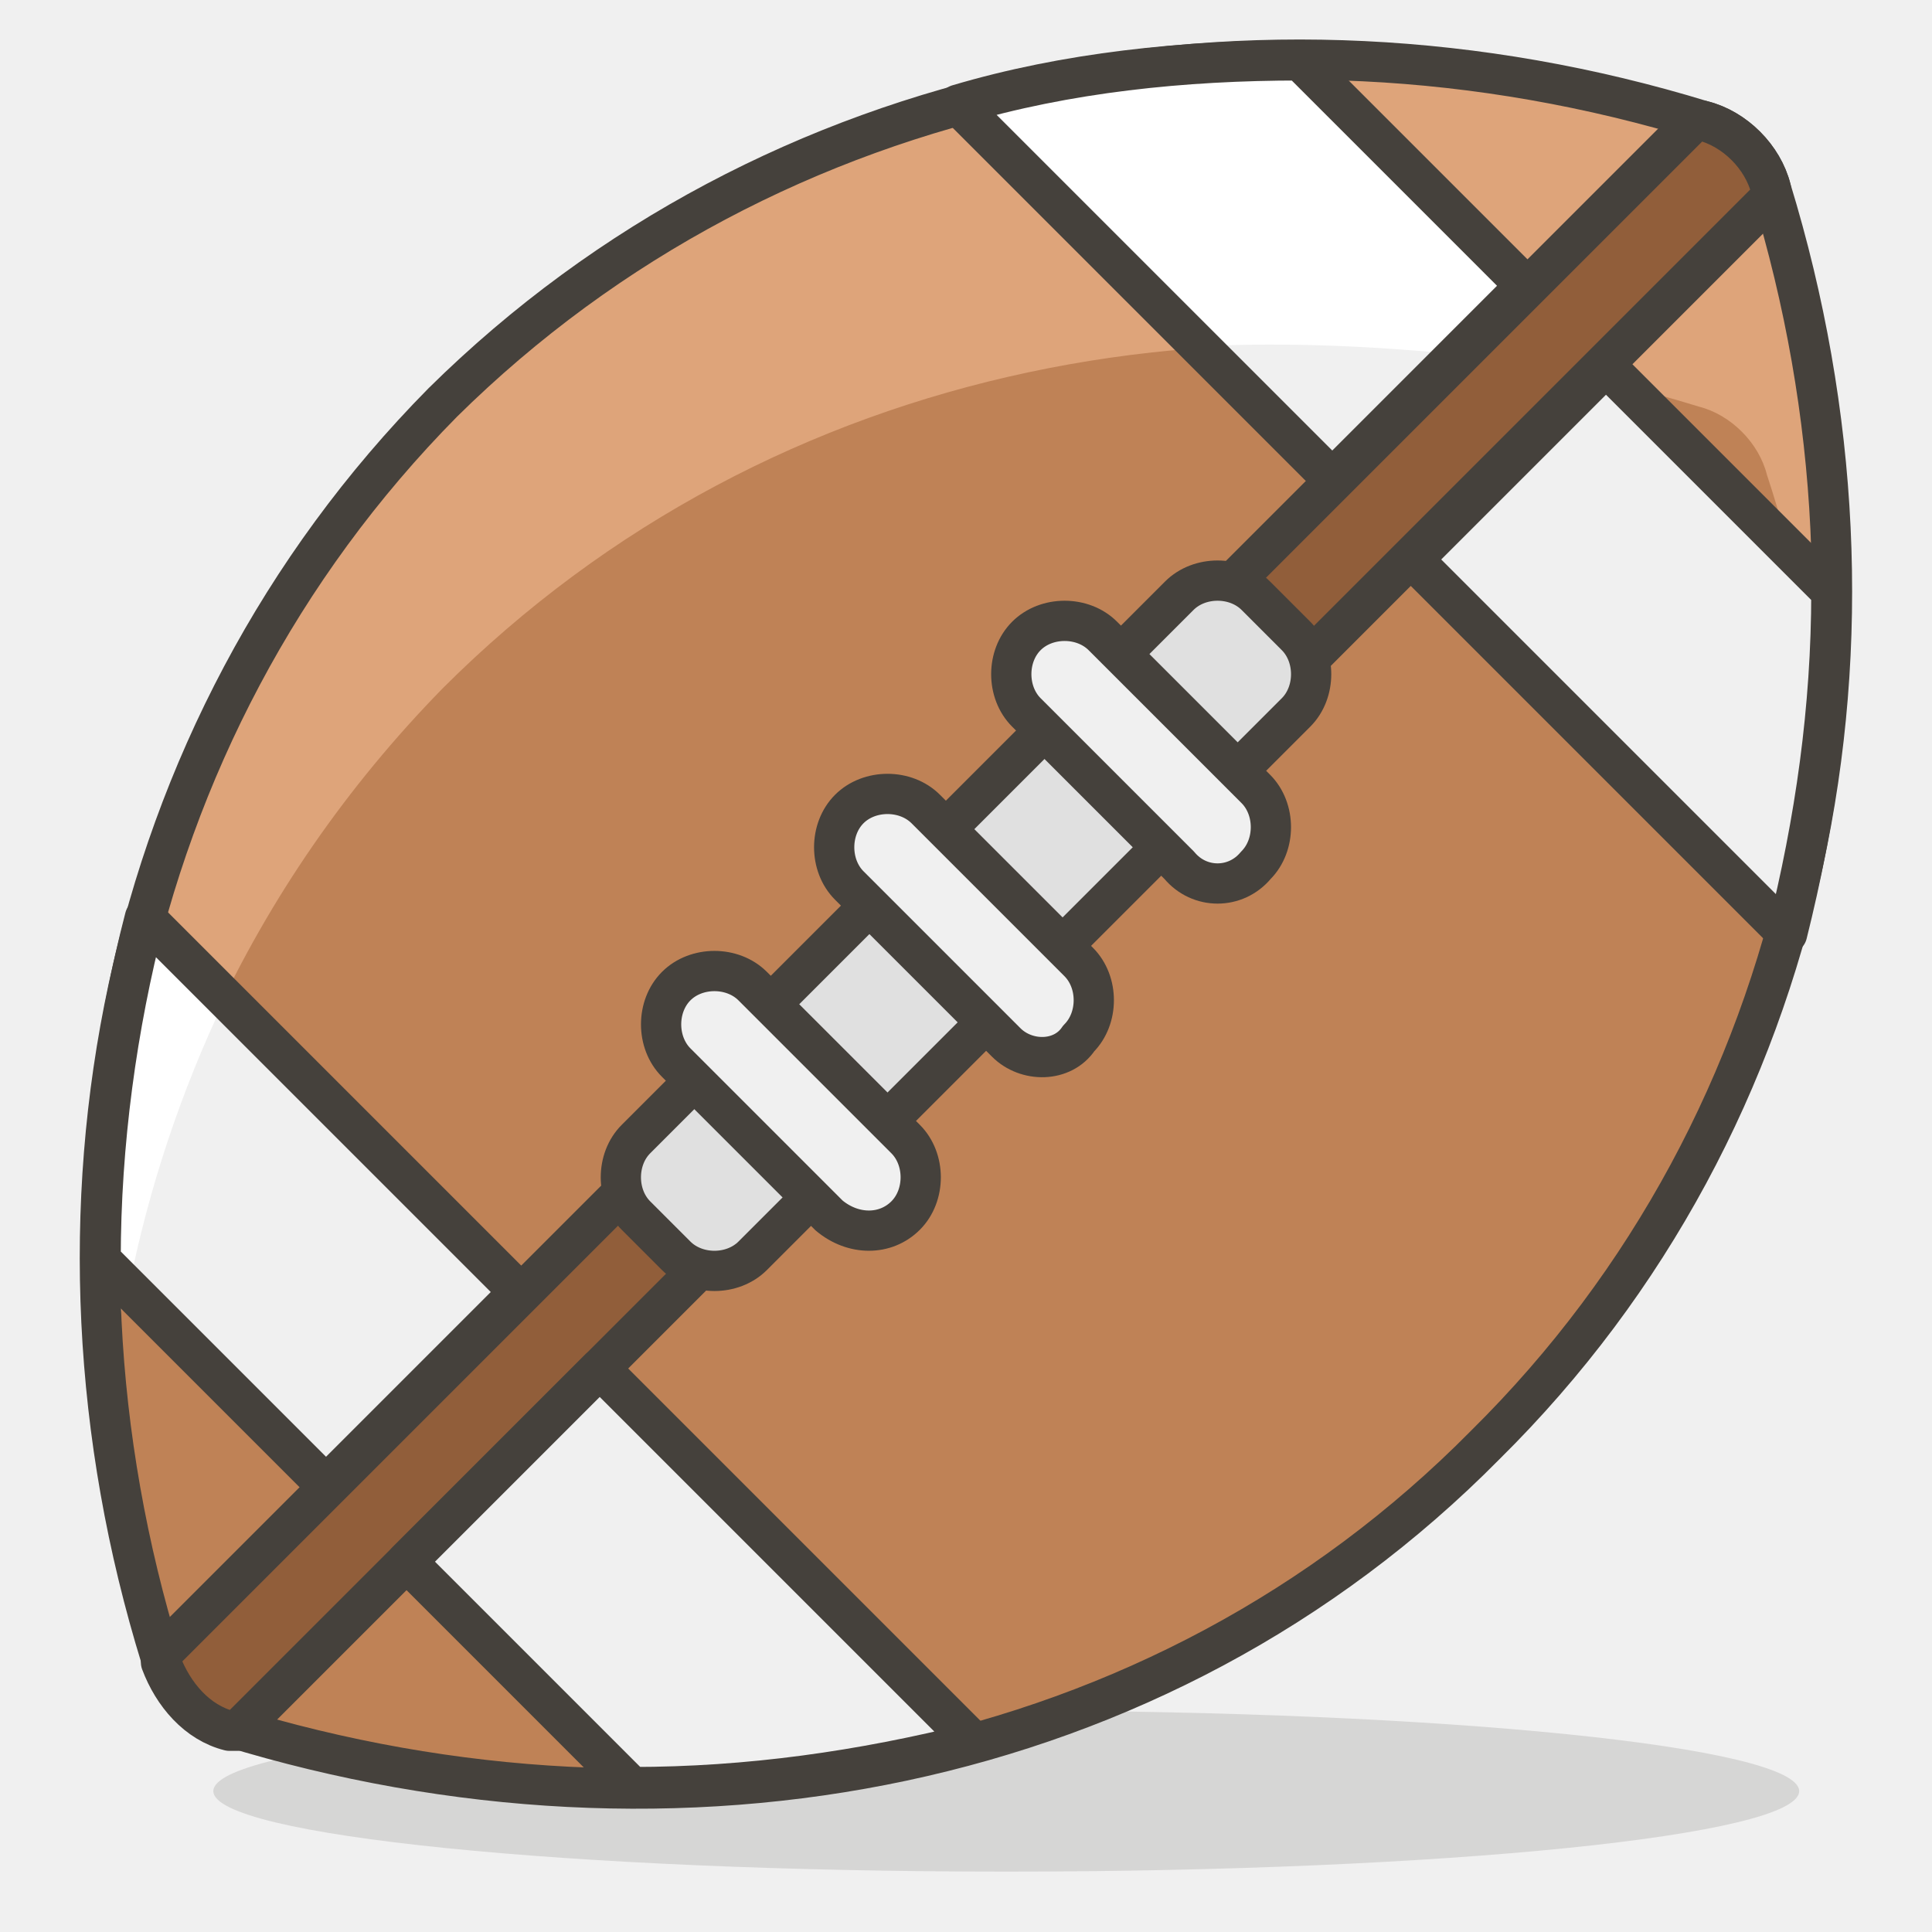
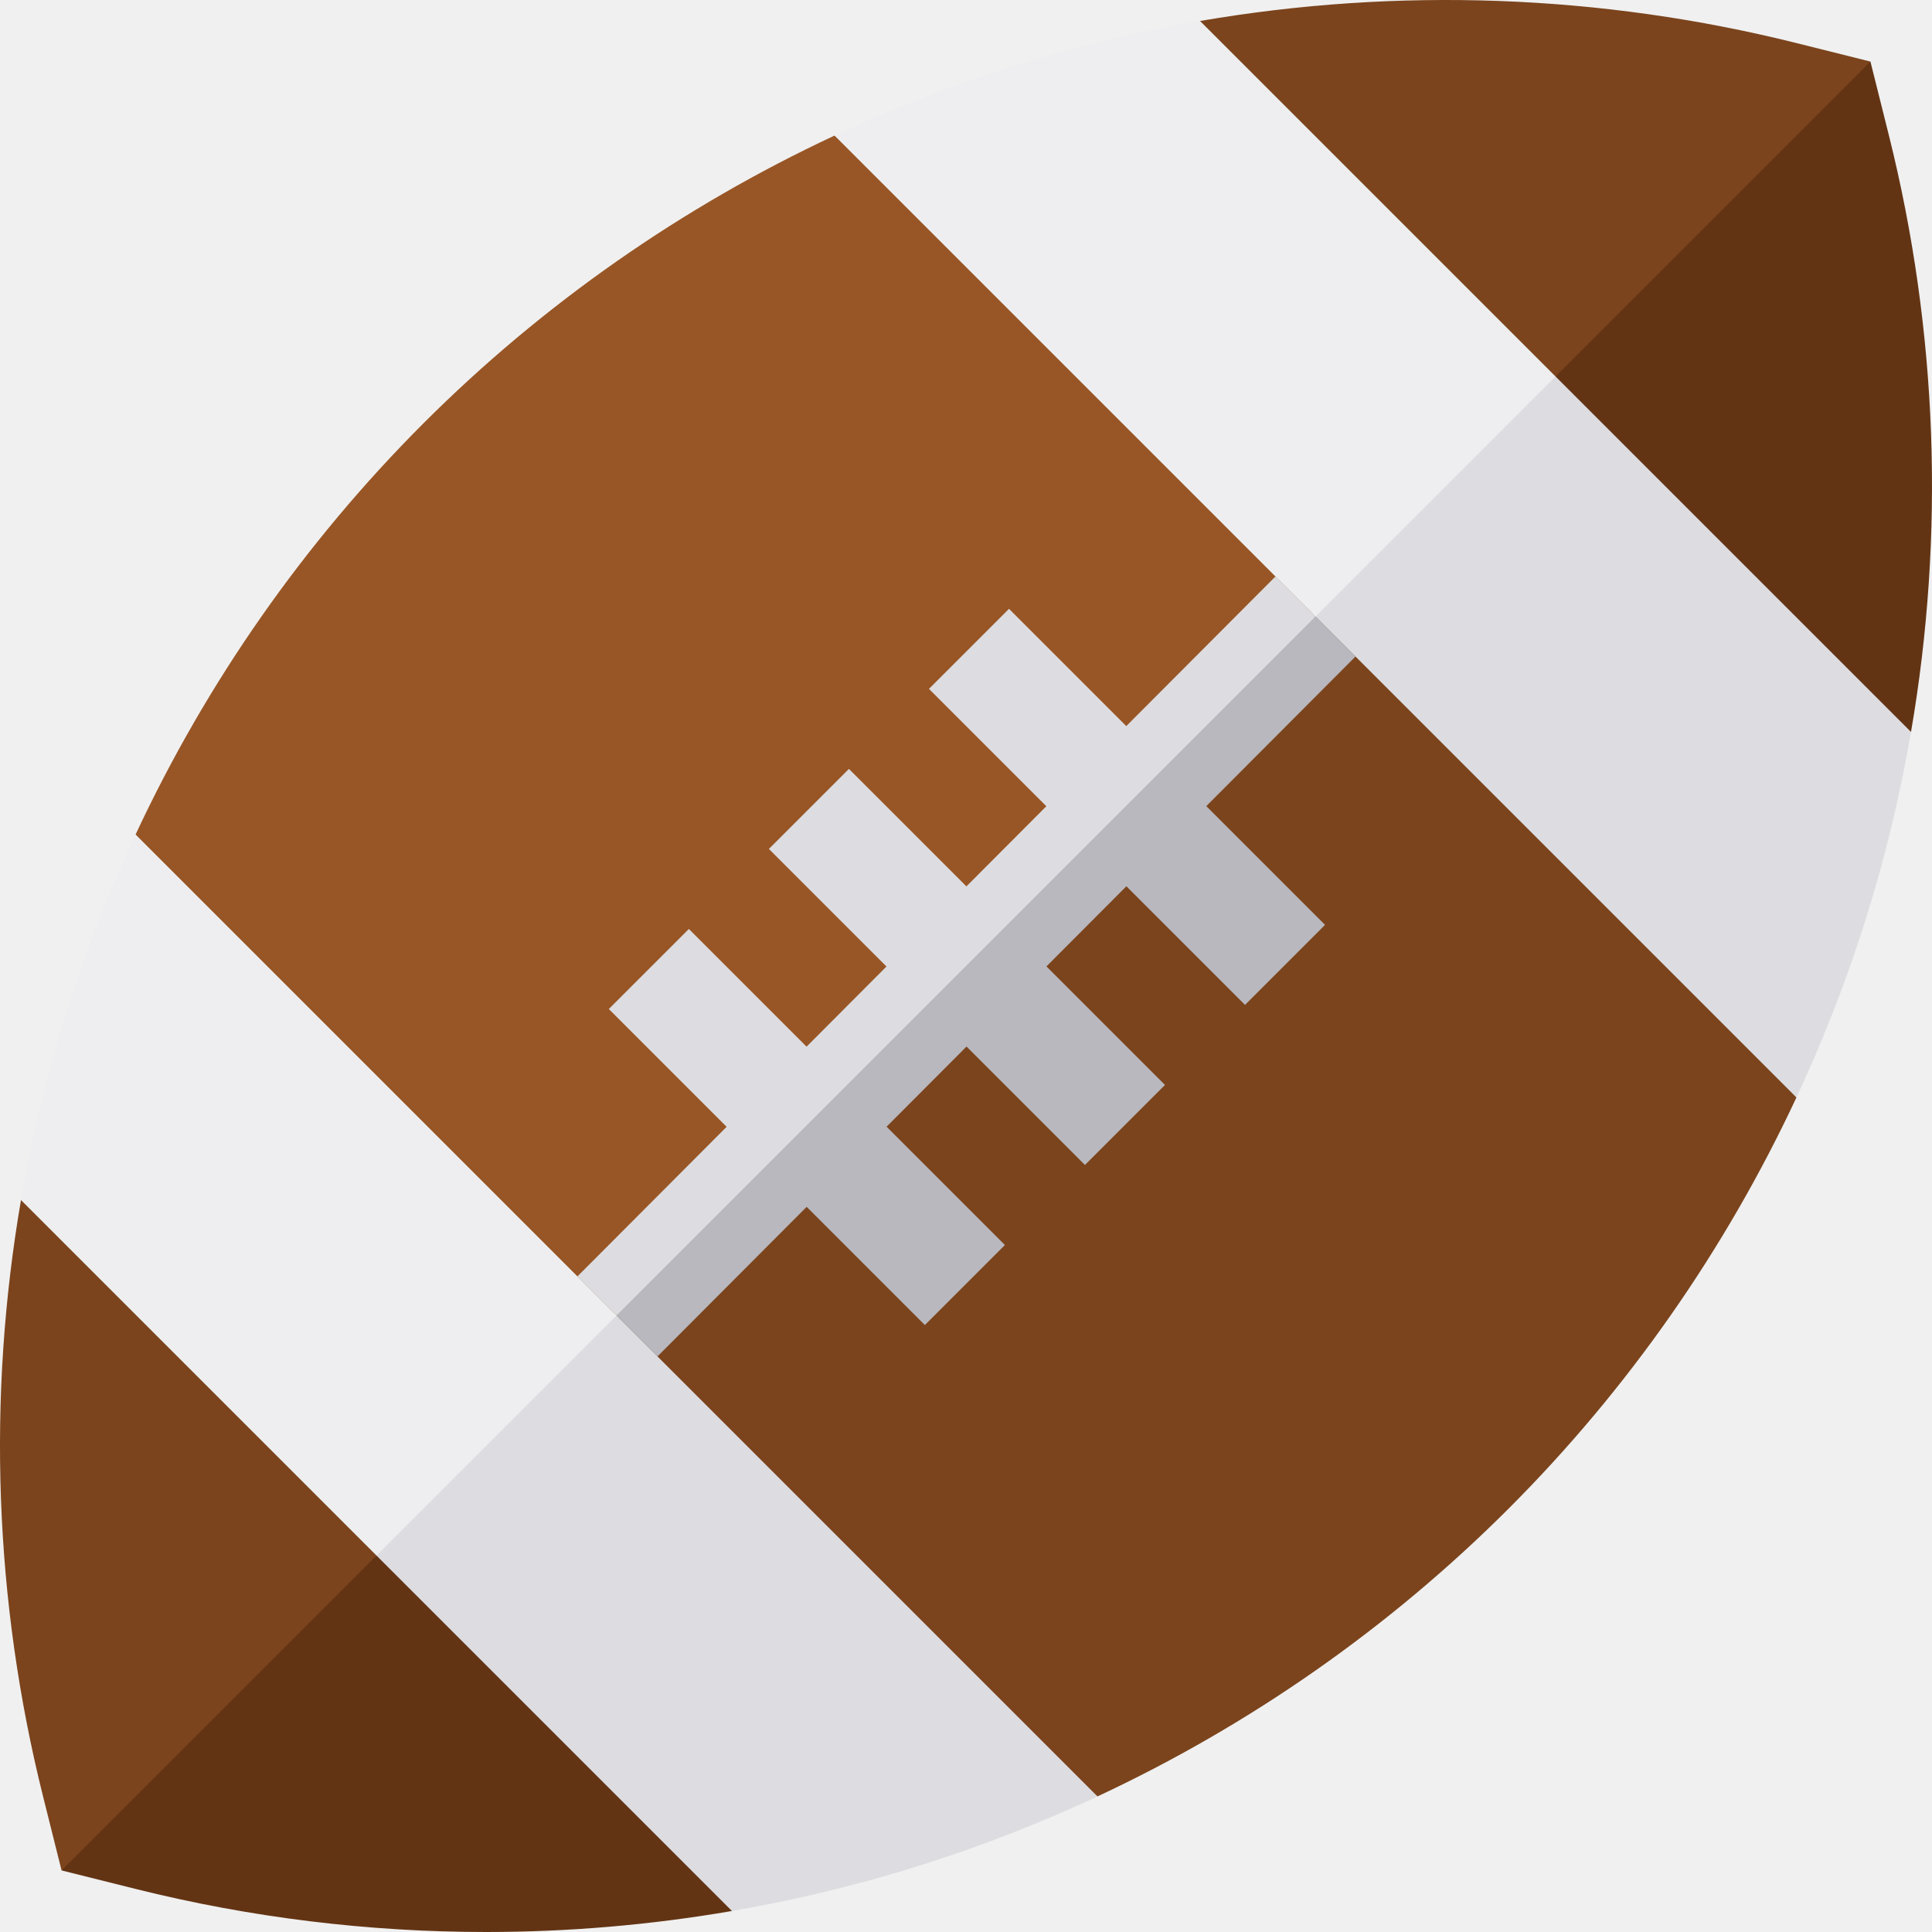
- <svg xmlns="http://www.w3.org/2000/svg" version="1.1" x="0px" y="0px" viewBox="0 0 48 48" style="enable-background:new 0 0 48 48;" xml:space="preserve">
-   <style type="text/css">
- 	.st0{fill:#FFD4C3;stroke:#504B46;stroke-linecap:round;stroke-linejoin:round;stroke-miterlimit:10;}
- 	.st1{fill:#FFC258;}
- 	.st2{fill:#4F4B45;}
- 	.st3{fill:#FABFA5;}
- 	.st4{fill:none;stroke:#504B46;stroke-linecap:round;stroke-linejoin:round;stroke-miterlimit:10;}
- 	.Graphic_x0020_Style{opacity:0.15;fill:#45413C;}
- 	.st5{opacity:0.15;fill:#45413C;}
- 	.st6{fill:#DEBB7E;stroke:#45413C;stroke-linecap:round;stroke-linejoin:round;stroke-miterlimit:10;}
- 	.st7{fill:#F0D5A8;}
- 	.st8{fill:#F7E5C6;}
- 	.st9{fill:#DEBB7E;}
- 	.st10{fill:none;stroke:#45413C;stroke-linecap:round;stroke-linejoin:round;stroke-miterlimit:10;}
- 	.st11{fill:#FFE500;}
- 	.st12{fill:#EBCB00;}
- 	.st13{fill:none;stroke:#EBCB00;stroke-linecap:round;stroke-linejoin:round;stroke-miterlimit:10;}
- 	.st14{fill:#FF6242;stroke:#45413C;stroke-linecap:round;stroke-linejoin:round;stroke-miterlimit:10;}
- 	.st15{fill:#FFFFFF;stroke:#45413C;stroke-linecap:round;stroke-linejoin:round;stroke-miterlimit:10;}
- 	.st16{fill:#E5F8FF;}
- 	.st17{fill:#FFFFFF;}
- 	.st18{fill:#E8F4FA;}
- 	.st19{fill:#E8F4FA;stroke:#45413C;stroke-linecap:round;stroke-linejoin:round;stroke-miterlimit:10;}
- 	.st20{fill:#FFCCDD;}
- 	.st21{fill:#FFB0CA;stroke:#45413C;stroke-linecap:round;stroke-linejoin:round;stroke-miterlimit:10;}
- 	.st22{fill:#FF87AF;stroke:#45413C;stroke-linecap:round;stroke-linejoin:round;stroke-miterlimit:10;}
- 	.st23{fill:#E5F8FF;stroke:#45413C;stroke-linecap:round;stroke-linejoin:round;stroke-miterlimit:10;}
- 	.st24{fill:#BF8256;stroke:#45413C;stroke-linecap:round;stroke-linejoin:round;stroke-miterlimit:10;}
- 	.st25{fill:#9CEB60;}
- 	.st26{fill:#6DD627;}
- 	.st27{fill:#C8FFA1;}
- 	.st28{fill:#FFFACF;}
- 	.st29{fill:#FF87AF;}
- 	.st30{fill:#FFB0CA;}
- 	.st31{fill:#FF6196;}
- 	.st32{fill:#FFCCDD;stroke:#45413C;stroke-linecap:round;stroke-linejoin:round;stroke-miterlimit:10;}
- 	.st33{fill:#FF6196;stroke:#45413C;stroke-linecap:round;stroke-linejoin:round;stroke-miterlimit:10;}
- 	.st34{fill:#FFE5EE;}
- 	.st35{fill:#00B8F0;}
- 	.st36{fill:#4ACFFF;}
- 	.st37{fill:#BF8256;}
- 	.st38{fill:#DEA47A;}
- 	.st39{fill:#915E3A;}
- 	.st40{fill:#FFF5E3;}
- 	.st41{fill:#F0F0F0;}
- 	.st42{fill:#8CA4B8;}
- 	.st43{fill:#627B8C;}
- 	.st44{fill:#C0DCEB;}
- 	.st45{fill:#FFF48C;}
- 	.st46{fill:#FFE500;stroke:#45413C;stroke-linecap:round;stroke-linejoin:round;stroke-miterlimit:10;}
- 	.st47{fill:#FFAA54;}
- 	.st48{fill:#6DD627;stroke:#45413C;stroke-linecap:round;stroke-linejoin:round;stroke-miterlimit:10;}
- 	.st49{fill:#FF8A14;}
- 	.st50{fill:#FFCC99;}
- 	.st51{fill:#EBCB00;stroke:#45413C;stroke-linecap:round;stroke-linejoin:round;stroke-miterlimit:10;}
- 	.st52{fill:#00F5BC;stroke:#45413C;stroke-linecap:round;stroke-linejoin:round;stroke-miterlimit:10;}
- 	.st53{fill:#BF8DF2;stroke:#45413C;stroke-linecap:round;stroke-linejoin:round;stroke-miterlimit:10;}
- 	.st54{fill:#FF8A14;stroke:#45413C;stroke-linecap:round;stroke-linejoin:round;stroke-miterlimit:10;}
- 	.st55{fill:#4AEFF7;stroke:#45413C;stroke-linecap:round;stroke-linejoin:round;stroke-miterlimit:10;}
- 	.st56{fill:#FFF48C;stroke:#45413C;stroke-linecap:round;stroke-linejoin:round;stroke-miterlimit:10;}
- 	.st57{fill:#FF6242;}
- 	.st58{fill:#E04122;}
- 	.st59{fill:#46B000;}
- 	.st60{fill:none;stroke:#45413C;stroke-miterlimit:10;}
- 	.st61{fill:#00B8F0;stroke:#45413C;stroke-linecap:round;stroke-linejoin:round;stroke-miterlimit:10;}
- 	.st62{fill:#FF866E;}
- 	.st63{fill:#9F5AE5;stroke:#45413C;stroke-linecap:round;stroke-linejoin:round;stroke-miterlimit:10;}
- 	.st64{fill:#E4FFD1;}
- 	.st65{fill:#FFFEF2;}
- 	.st66{fill:#B89558;}
- 	.st67{fill:none;stroke:#915E3A;stroke-linecap:round;stroke-linejoin:round;stroke-miterlimit:10;}
- 	.st68{fill:#915E3A;stroke:#45413C;stroke-linecap:round;stroke-linejoin:round;stroke-miterlimit:10;}
- 	.st69{fill:#BF8DF2;}
- 	.st70{fill:#9F5AE5;}
- 	.st71{fill:#DABFF5;}
- 	.st72{fill:none;stroke:#45413C;stroke-linejoin:round;stroke-miterlimit:10;}
- 	.st73{fill:#656769;}
- 	.st74{fill:#87898C;}
- 	.st75{fill:#E0E0E0;}
- 	.st76{fill:#BDBEC0;}
- 	.st77{fill:#656769;stroke:#45413C;stroke-linecap:round;stroke-linejoin:round;stroke-miterlimit:10;}
- 	.st78{fill:#45413C;stroke:#45413C;stroke-linecap:round;stroke-linejoin:round;stroke-miterlimit:10;}
- 	.st79{fill:#FFA694;}
- 	.st80{fill:#E04122;stroke:#45413C;stroke-linecap:round;stroke-linejoin:round;stroke-miterlimit:10;}
- 	.st81{fill:#E0E0E0;stroke:#45413C;stroke-linecap:round;stroke-linejoin:round;stroke-miterlimit:10;}
- 	.st82{fill:#F0F0F0;stroke:#45413C;stroke-linecap:round;stroke-linejoin:round;stroke-miterlimit:10;}
- 	.st83{fill:#DAEDF7;}
- 	.st84{fill:#BDBEC0;stroke:#45413C;stroke-linecap:round;stroke-linejoin:round;stroke-miterlimit:10;}
- 	.st85{fill:#87898C;stroke:#45413C;stroke-linecap:round;stroke-linejoin:round;stroke-miterlimit:10;}
- 	.st86{fill:#00DFEB;}
- 	.st87{fill:#4AEFF7;}
- 	.st88{fill:#DAEDF7;stroke:#45413C;stroke-linecap:round;stroke-linejoin:round;stroke-miterlimit:10;}
- 	.st89{fill:#FFDA8F;}
- 	.st90{fill:#FFBE3D;}
- 	.st91{fill:#FFE9BD;}
- 	.st92{fill:#DEA47A;stroke:#45413C;stroke-linecap:round;stroke-linejoin:round;stroke-miterlimit:10;}
- 	.st93{fill:#45413C;}
- 	.st94{fill:#F0C2A1;}
- 	.st95{fill:none;stroke:#45413C;stroke-width:1.006;stroke-linecap:round;stroke-linejoin:round;stroke-miterlimit:10;}
- 	.st96{fill:#525252;}
- 	.st97{fill:#EB6D00;stroke:#45413C;stroke-linecap:round;stroke-linejoin:round;stroke-miterlimit:10;}
- 	.st98{fill:#EB6D00;}
- 	.st99{fill:#E5FEFF;}
- 	.st100{fill:#FF866E;stroke:#45413C;stroke-linecap:round;stroke-linejoin:round;stroke-miterlimit:10;}
- 	.st101{fill:#627B8C;stroke:#45413C;stroke-linecap:round;stroke-linejoin:round;stroke-miterlimit:10;}
- 	.st102{fill:#FFFCE5;stroke:#45413C;stroke-linecap:round;stroke-linejoin:round;stroke-miterlimit:10;}
- 	.st103{fill:#A6FBFF;}
- 	.st104{fill:#D9FDFF;}
- 	.st105{fill:#FFFACF;stroke:#45413C;stroke-linecap:round;stroke-linejoin:round;stroke-miterlimit:10;}
- 	.st106{fill:#B8ECFF;}
- 	.st107{fill:#FFCABF;}
- 	.st108{fill:#E5FFF9;}
- 	.st109{fill:#C8FFA1;stroke:#45413C;stroke-linecap:round;stroke-linejoin:round;stroke-miterlimit:10;}
- 	.st110{fill:#4CF4FC;}
- 	.st111{fill:#F0D5A8;stroke:#45413C;stroke-linecap:round;stroke-linejoin:round;stroke-miterlimit:10;}
- 	.st112{fill:#FFDCD1;stroke:#45413C;stroke-linecap:round;stroke-linejoin:round;stroke-miterlimit:10;}
- 	.st113{fill:#80DDFF;}
- 	.st114{fill:#46B000;stroke:#45413C;stroke-linecap:round;stroke-linejoin:round;stroke-miterlimit:10;}
- 	.st115{fill:#4ACFFF;stroke:#45413C;stroke-linecap:round;stroke-linejoin:round;stroke-miterlimit:10;}
- 	.st116{fill:#ADC4D9;}
- 	.st117{fill:#BDBEC0;stroke:#45413C;stroke-width:1.006;stroke-linecap:round;stroke-linejoin:round;stroke-miterlimit:10;}
- 	.st118{fill:#FFFCE5;}
- 	.st119{fill:#947746;}
- 	.st120{fill:#525252;stroke:#45413C;stroke-linecap:round;stroke-linejoin:round;stroke-miterlimit:10;}
- </style>
-   <symbol id="New_Symbol_14" viewBox="-6.5 -6.5 13 13">
-     <path class="st0" d="M0-6c2.2,0,4.1,1.5,4.7,3.5c0,0,0,0,0,0C6.3-2.5,6.4,0,5,0v1c0,2.8-2.2,5-5,5c-2.8,0-5-2.2-5-5V0   c-1.4,0-1.3-2.5,0.2-2.5c0,0,0,0,0,0C-4.1-4.5-2.2-6,0-6z" />
+ <svg xmlns="http://www.w3.org/2000/svg" id="Capa_1" enable-background="new 0 0 512 512" height="512" viewBox="0 0 512 512" width="512">
+   <g>
    <g>
-       <circle class="st1" cx="-1.6" cy="-0.1" r="0.1" />
-       <path class="st2" d="M-1.6,0.5c-0.3,0-0.6-0.3-0.6-0.6S-2-0.8-1.6-0.8C-1.3-0.8-1-0.5-1-0.1S-1.3,0.5-1.6,0.5L-1.6,0.5z" />
+       <path d="m221.161 35.927c-40.348 18.838-77.324 44.637-108.961 76.273-31.636 31.636-57.435 68.613-76.274 108.96l53.265 74.19 74.191 53.265 132.128-62.909 53.107-122.325-55.11-72.345z" fill="#985626" />
+       <path d="m163.383 348.615 39.287 60.212 88.169 67.243c40.348-18.838 77.325-44.637 108.961-76.273s57.436-68.613 76.274-108.96l-61.435-86.656-66.021-40.799z" fill="#7b441d" />
    </g>
    <g>
-       <circle class="st1" cx="1.6" cy="-0.1" r="0.1" />
-       <path class="st2" d="M1.6,0.5C1.3,0.5,1,0.2,1-0.1s0.3-0.6,0.6-0.6c0.3,0,0.6,0.3,0.6,0.6S2,0.5,1.6,0.5L1.6,0.5z" />
+       <path d="m318.024 5.562c-12.495 2.15-24.9 4.917-37.161 8.313-20.526 5.685-40.494 13.083-59.702 22.051l127.456 127.455 42.623-20.99 20.99-42.623-31.802-48.26z" fill="#eeeef0" />
+       <path d="m13.875 280.861c-3.396 12.261-6.163 24.666-8.313 37.161l41.467 63.693 52.74 30.513 44.667-23.034 18.946-40.579-127.455-127.455c-8.968 19.207-16.367 39.175-22.052 59.701z" fill="#eeeef0" />
+       <g fill="#dddde1">
+         <path d="m193.976 506.434c12.496-2.15 24.901-4.918 37.161-8.313 20.526-5.685 40.494-13.083 59.702-22.051l-127.456-127.455-63.614 63.613 35.99 58.217z" />
+         <path d="m348.617 163.381 127.456 127.455c8.968-19.208 16.366-39.175 22.051-59.701 3.396-12.261 6.163-24.665 8.313-37.161l-41.521-62.637-52.686-31.569z" />
+       </g>
    </g>
-     <circle class="st3" cx="-3" cy="-1.5" r="0.5" />
-     <circle class="st3" cx="3" cy="-1.5" r="0.5" />
-     <path class="st4" d="M-1.2-3c0.8-0.5,1.7-0.5,2.5,0" />
-   </symbol>
-   <g id="Bg">
- </g>
-   <g id="Icons">
-     <g id="XMLID_1896_">
-       <ellipse id="XMLID_1853_" class="st5" cx="25" cy="44.5" rx="19.7" ry="2" />
-       <path id="XMLID_1839_" class="st37" d="M44,4.7c-0.2-0.8-0.9-1.5-1.7-1.7C31.2-0.4,19.2,1.9,11,10C2.9,18.2,0.6,30.2,4,41.2    c0.2,0.8,0.9,1.5,1.7,1.7c11.1,3.4,23.1,1.2,31.2-7C45.1,27.8,47.4,15.8,44,4.7z" />
-       <path id="XMLID_1838_" class="st38" d="M11,17.1c8.2-8.2,20.2-10.4,31.2-7c0.8,0.2,1.5,0.9,1.7,1.7c0.7,2.1,1.1,4.3,1.3,6.4    c0.5-4.5,0-9.1-1.3-13.6c-0.2-0.8-0.9-1.5-1.7-1.7C31.2-0.4,19.2,1.9,11,10c-6.6,6.6-9.3,15.7-8.3,24.8C3.4,28.2,6.2,22,11,17.1z" />
-       <path id="XMLID_1837_" class="st10" d="M44,4.7c-0.2-0.8-0.9-1.5-1.7-1.7C31.2-0.4,19.2,1.9,11,10C2.9,18.2,0.6,30.2,4,41.2    c0.2,0.8,0.9,1.5,1.7,1.7c11.1,3.4,23.1,1.2,31.2-7C45.1,27.8,47.4,15.8,44,4.7z" />
-       <path id="XMLID_1836_" class="st68" d="M44,4.9c0-0.1,0-0.1,0-0.2c-0.2-0.8-0.9-1.5-1.7-1.7c-0.1,0-0.1,0-0.2,0L4,41.1    c0,0.1,0,0.1,0,0.2c0.3,0.8,0.9,1.5,1.7,1.7c0.1,0,0.1,0,0.2,0L44,4.9z" />
-       <path id="XMLID_1835_" class="st81" d="M16.8,31.2l-1-1c-0.5-0.5-0.5-1.4,0-1.9l13.5-13.5c0.5-0.5,1.4-0.5,1.9,0l1,1    c0.5,0.5,0.5,1.4,0,1.9L18.7,31.2C18.2,31.7,17.3,31.7,16.8,31.2z" />
-       <path id="XMLID_1834_" class="st82" d="M25,25.9L21.1,22c-0.5-0.5-0.5-1.4,0-1.9l0,0c0.5-0.5,1.4-0.5,1.9,0l3.8,3.8    c0.5,0.5,0.5,1.4,0,1.9l0,0C26.4,26.4,25.5,26.4,25,25.9z" />
-       <path id="XMLID_1833_" class="st82" d="M20.6,30.2l-3.8-3.8c-0.5-0.5-0.5-1.4,0-1.9l0,0c0.5-0.5,1.4-0.5,1.9,0l3.8,3.8    c0.5,0.5,0.5,1.4,0,1.9l0,0C22,30.7,21.2,30.7,20.6,30.2z" />
-       <path id="XMLID_1832_" class="st82" d="M29.3,21.5l-3.8-3.8c-0.5-0.5-0.5-1.4,0-1.9l0,0c0.5-0.5,1.4-0.5,1.9,0l3.8,3.8    c0.5,0.5,0.5,1.4,0,1.9l0,0C30.7,22.1,29.8,22.1,29.3,21.5z" />
-       <path id="XMLID_1831_" class="st82" d="M45.5,14.7l-5.6-5.6l-4.8,4.8l9.3,9.3C45.1,20.4,45.5,17.6,45.5,14.7z" />
-       <path id="XMLID_1830_" class="st82" d="M14.9,34l-4.8,4.8l5.6,5.6c2.9,0,5.7-0.4,8.5-1.1L14.9,34z" />
-       <path id="XMLID_1829_" class="st41" d="M2.5,31.3l5.6,5.6l4.8-4.8l-9.3-9.3C2.9,25.5,2.5,28.4,2.5,31.3z" />
-       <path id="XMLID_1828_" class="st17" d="M5.6,24.8c-1.1,2.3-1.9,4.7-2.4,7.2l-0.7-0.7c0-2.8,0.2-5.2,1.1-8.5L5.6,24.8z" />
-       <path id="XMLID_1827_" class="st41" d="M37.9,7.1l-4.8,4.8l-9.3-9.3c2.7-0.8,5.6-1.1,8.5-1.1L37.9,7.1z" />
-       <path id="XMLID_1826_" class="st41" d="M37.9,7.1l-4.8,4.8l-9.3-9.3c2.7-0.8,5.6-1.1,8.5-1.1L37.9,7.1z" />
-       <path id="XMLID_1825_" class="st17" d="M37.9,7.1l-1.7,1.7c-2.1-0.2-4.2-0.3-6.3-0.2l-6.1-6.1c2.3-0.6,5.3-1.1,8.5-1.1L37.9,7.1z" />
-       <path id="XMLID_1824_" class="st10" d="M37.9,7.1l-4.8,4.8l-9.3-9.3c2.7-0.8,5.6-1.1,8.5-1.1L37.9,7.1z" />
-       <path id="XMLID_1823_" class="st10" d="M2.5,31.3l5.6,5.6l4.8-4.8l-9.3-9.3C2.9,25.5,2.5,28.4,2.5,31.3z" />
+     <g>
+       <path d="m11.412 476.076 4.903 19.605 59.834-38.2 23.621-45.254-94.208-94.205c-9.011 52.364-7.082 106.328 5.85 158.054z" fill="#7b441d" />
+       <path d="m35.922 500.584c30.457 7.615 61.685 11.416 92.911 11.416 21.805 0 43.609-1.861 65.143-5.566l-94.207-94.206-83.454 83.454z" fill="#633414" />
+       <path d="m476.078 11.412c-51.724-12.932-105.689-14.861-158.054-5.85l94.207 94.206 46.998-18.709 36.457-64.745z" fill="#7b441d" />
+       <path d="m412.231 99.768 94.207 94.206c9.011-52.364 7.082-106.328-5.849-158.055l-4.903-19.605z" fill="#633414" />
+     </g>
+     <g>
+       <path d="m298.474 192.422-31.075-31.075-21.21 21.209 31.104 31.104-21.182 21.239-31.133-31.132-21.209 21.209 31.161 31.161-21.182 21.24-31.19-31.19-21.21 21.209 31.219 31.219-39.539 39.645 10.355 10.355 103.434-81.801 81.801-103.433-10.605-10.605z" fill="#dddde1" />
+       <path d="m348.618 163.381-185.235 185.234 10.855 10.855 39.538-39.646 31.326 31.326 21.21-21.21-31.355-31.354 21.183-21.239 31.383 31.383 21.209-21.21-31.411-31.411 21.182-21.24 31.44 31.441 21.21-21.21-31.47-31.469 39.539-39.645z" fill="#b8b8be" />
    </g>
  </g>
</svg>
